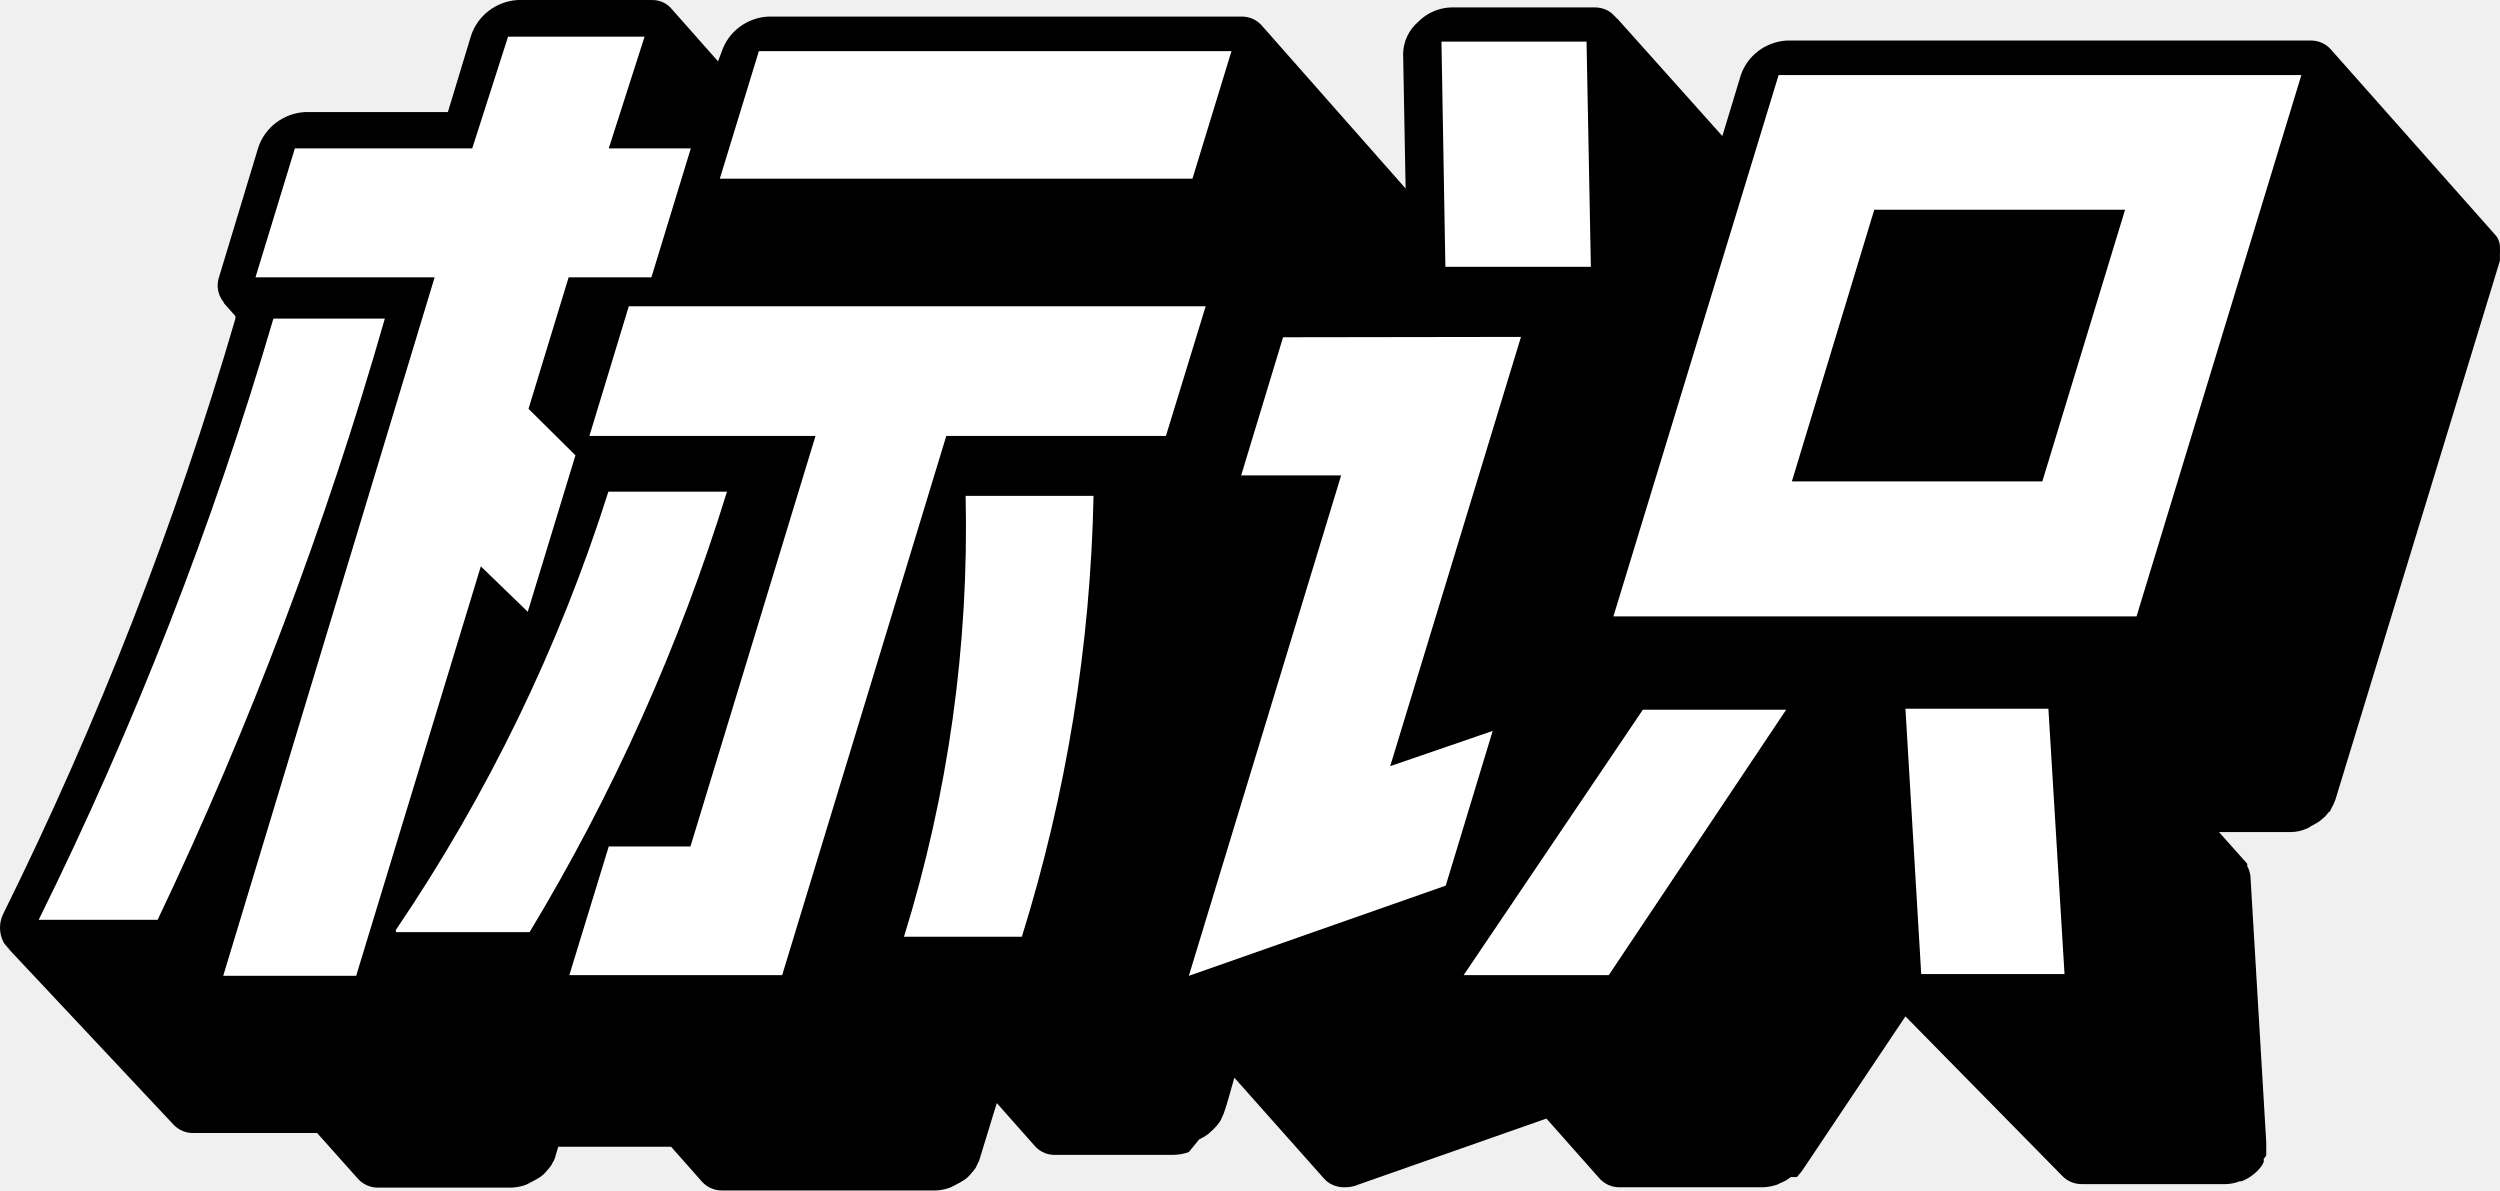
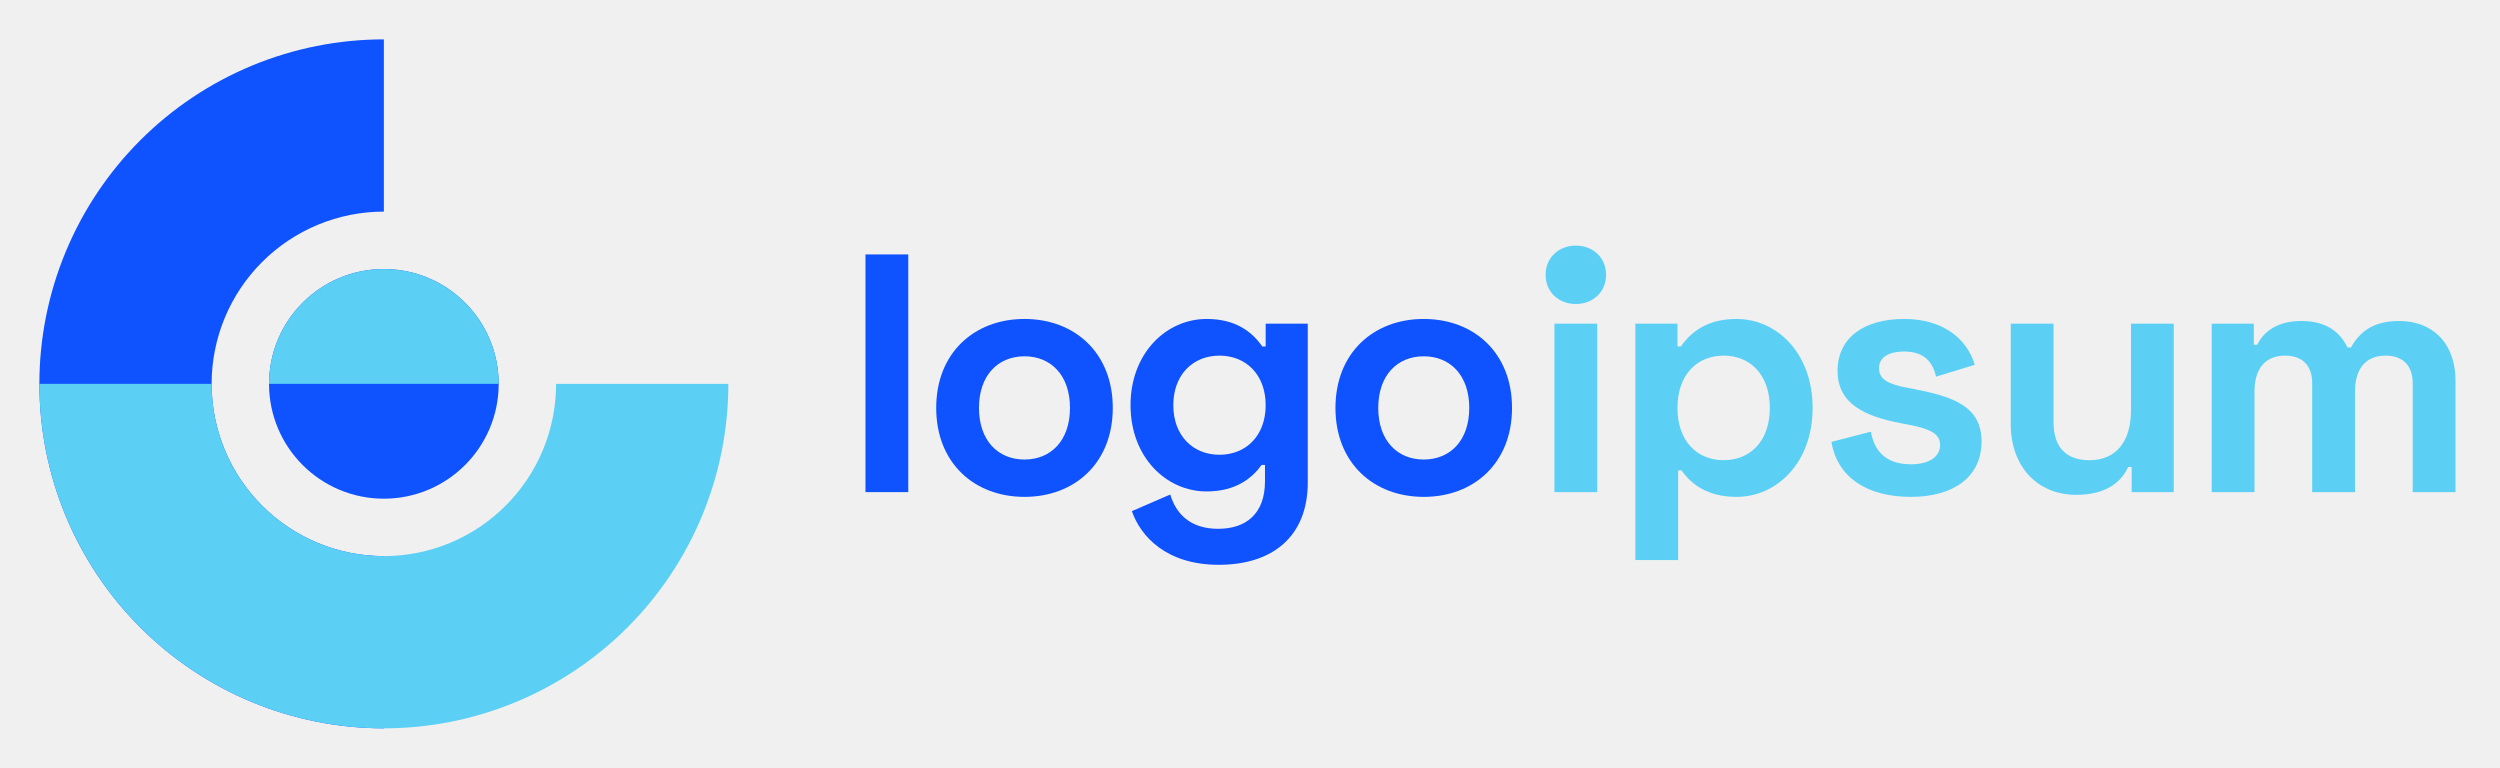
- <svg xmlns="http://www.w3.org/2000/svg" id="logo-80" width="84" height="40" viewBox="0 0 84 40" fill="none">
-   <path class="ccustom" d="M76.062 38.945V39.04C76.038 39.094 76.01 39.145 75.978 39.194C75.978 39.194 75.978 39.194 75.978 39.194L75.857 39.336L75.737 39.443C75.611 39.548 75.469 39.632 75.315 39.691H75.255C75.106 39.75 74.947 39.782 74.786 39.786H69.97C69.842 39.79 69.714 39.767 69.595 39.718C69.477 39.669 69.371 39.595 69.284 39.502L64.023 34.15L60.568 39.312L60.496 39.407L60.375 39.549H60.315H60.255H60.17C60.074 39.63 59.964 39.694 59.846 39.739L59.725 39.798C59.574 39.852 59.416 39.884 59.256 39.892H54.44C54.312 39.897 54.184 39.873 54.065 39.824C53.947 39.775 53.841 39.702 53.754 39.608L51.96 37.584L45.652 39.798C45.504 39.863 45.344 39.895 45.182 39.892C44.964 39.898 44.75 39.827 44.58 39.691L44.484 39.596L41.474 36.21C41.354 36.613 41.257 37.015 41.125 37.394L41.053 37.56C41.032 37.615 41.004 37.666 40.968 37.714L40.896 37.809L40.764 37.951L40.595 38.105C40.502 38.175 40.401 38.234 40.294 38.282L39.945 38.708C39.78 38.77 39.604 38.801 39.428 38.803H35.479C35.351 38.81 35.224 38.788 35.105 38.742C34.987 38.694 34.88 38.623 34.793 38.531L33.492 37.063L32.926 38.91C32.913 38.973 32.889 39.033 32.854 39.087L32.782 39.241L32.71 39.336L32.59 39.478C32.539 39.535 32.483 39.587 32.421 39.632C32.321 39.698 32.216 39.758 32.108 39.81L31.951 39.892C31.79 39.956 31.619 39.992 31.446 39.999H24.295C24.164 40.005 24.034 39.983 23.913 39.933C23.793 39.884 23.684 39.81 23.596 39.715L22.549 38.531H18.757L18.672 38.815C18.658 38.876 18.638 38.935 18.612 38.993C18.58 39.041 18.551 39.093 18.528 39.147L18.456 39.241L18.335 39.383C18.285 39.441 18.229 39.492 18.167 39.537C18.067 39.603 17.962 39.663 17.854 39.715L17.697 39.798C17.536 39.861 17.365 39.897 17.192 39.904H12.725C12.597 39.908 12.469 39.885 12.351 39.836C12.232 39.787 12.126 39.713 12.039 39.62L10.655 38.069H6.525C6.398 38.075 6.27 38.054 6.152 38.007C6.033 37.96 5.926 37.888 5.839 37.797L0.217 31.805C0.262 31.85 0.315 31.886 0.373 31.912C0.269 31.851 0.182 31.765 0.121 31.663C0.041 31.511 0 31.343 0 31.172C0 31.001 0.041 30.832 0.121 30.68C3.3 24.256 5.906 17.573 7.91 10.705V10.622L7.512 10.172C7.512 10.172 7.573 10.172 7.609 10.255C7.476 10.134 7.382 9.978 7.339 9.805C7.296 9.632 7.306 9.451 7.368 9.284L8.68 4.95C8.79 4.623 8.996 4.336 9.273 4.125C9.549 3.914 9.884 3.789 10.233 3.766H15.049L15.831 1.185C15.942 0.859 16.149 0.572 16.425 0.361C16.702 0.15 17.035 0.025 17.384 0.001H21.887C22.021 -0.004 22.154 0.022 22.275 0.077C22.397 0.133 22.503 0.216 22.585 0.32L24.126 2.061L24.247 1.741C24.355 1.412 24.563 1.122 24.842 0.911C25.122 0.699 25.46 0.576 25.812 0.557H41.715C41.848 0.555 41.981 0.582 42.102 0.638C42.222 0.693 42.329 0.775 42.413 0.877L47.229 6.335L47.145 1.789C47.151 1.588 47.2 1.391 47.286 1.21C47.373 1.029 47.497 0.867 47.65 0.735C47.941 0.437 48.338 0.263 48.758 0.249H53.573C53.727 0.245 53.88 0.281 54.016 0.353C54.151 0.426 54.264 0.533 54.344 0.664V0.664C54.323 0.616 54.294 0.572 54.259 0.533L57.871 4.571L58.485 2.546C58.592 2.218 58.797 1.928 59.075 1.717C59.352 1.506 59.688 1.382 60.038 1.362H77.615C77.749 1.357 77.883 1.382 78.007 1.435C78.13 1.488 78.239 1.569 78.325 1.67V1.67L83.815 7.863L83.887 7.946C83.946 8.035 83.983 8.136 83.996 8.242C83.996 8.242 83.996 8.242 83.996 8.301C84.001 8.388 84.001 8.475 83.996 8.562C84 8.629 84 8.696 83.996 8.763L78.47 26.868L78.397 27.045L78.313 27.199C78.313 27.199 78.313 27.258 78.241 27.294L78.121 27.436L77.94 27.59C77.844 27.661 77.735 27.708 77.639 27.767C77.543 27.827 77.531 27.838 77.482 27.85C77.319 27.921 77.143 27.957 76.965 27.957H74.557L75.508 29.023V29.105C75.569 29.215 75.606 29.336 75.616 29.461L76.146 38.389V38.708C76.146 38.708 76.146 38.708 76.146 38.791C76.146 38.874 76.062 38.91 76.062 38.945Z" fill="black" />
-   <path d="M1.3 30.905C4.515 24.408 7.153 17.649 9.186 10.705H12.93C10.951 17.632 8.399 24.388 5.297 30.905H1.3ZM25.498 1.718L24.186 6.004H40.066L41.378 1.718H25.498ZM13.315 31.32H17.794C20.602 26.667 22.83 21.697 24.427 16.519H20.442C18.788 21.744 16.379 26.708 13.291 31.261L13.315 31.32ZM21.128 10.29L19.804 14.648H27.401L23.199 28.442H20.454L19.13 32.764H26.281L31.795 14.648H39.175L40.511 10.29H21.128ZM17.758 13.736L19.106 9.319H21.887L23.211 4.986H20.454L21.658 1.232H17.071L15.867 4.986H9.908L8.584 9.319H14.603L7.5 32.788H11.967L16.156 19.029L17.733 20.556L19.335 15.299L17.758 13.736ZM32.445 16.661C32.56 21.675 31.861 26.676 30.374 31.474H34.335C35.831 26.669 36.641 21.684 36.743 16.661H32.445ZM53.308 1.398H48.433L48.565 8.964H53.453L53.308 1.398ZM43.111 11.332L41.703 15.974H45.062L39.945 32.788L48.577 29.757L50.154 24.559L46.711 25.743L51.105 11.32L43.111 11.332ZM54.055 32.764L60.014 23.848H55.199L49.179 32.764H54.055ZM59.761 2.523L54.211 20.71H71.788L77.326 2.523H59.761ZM68.574 16.175H60.207L62.976 7.046H71.403L68.622 16.175M64.023 23.813L64.553 32.729H69.368L68.826 23.813H64.023Z" fill="white" />
+ <svg xmlns="http://www.w3.org/2000/svg" id="logo-17" width="127" height="39" viewBox="0 0 127 39" fill="none">
+   <path d="M19.5 2C17.202 2 14.926 2.453 12.803 3.332C10.68 4.212 8.751 5.501 7.126 7.126C5.501 8.751 4.212 10.68 3.332 12.803C2.453 14.926 2 17.202 2 19.5C2 21.798 2.453 24.074 3.332 26.197C4.212 28.32 5.501 30.249 7.126 31.874C8.751 33.499 10.68 34.788 12.803 35.668C14.926 36.547 17.202 37 19.5 37V28.25C18.351 28.25 17.213 28.024 16.151 27.584C15.09 27.144 14.125 26.5 13.313 25.687C12.5 24.875 11.856 23.91 11.416 22.849C10.976 21.787 10.75 20.649 10.75 19.5C10.75 18.351 10.976 17.213 11.416 16.151C11.856 15.09 12.5 14.125 13.313 13.313C14.125 12.5 15.09 11.856 16.151 11.416C17.213 10.976 18.351 10.75 19.5 10.75V2Z" class="ccustom" fill="#0F52FF" />
+   <path d="M19.5 25.333C22.722 25.333 25.333 22.722 25.333 19.5C25.333 16.278 22.722 13.667 19.5 13.667C16.278 13.667 13.667 16.278 13.667 19.5C13.667 22.722 16.278 25.333 19.5 25.333Z" class="ccustom" fill="#0F52FF" />
+   <path d="M2 19.5C2 21.798 2.453 24.074 3.332 26.197C4.212 28.32 5.501 30.249 7.126 31.874C8.751 33.499 10.68 34.788 12.803 35.668C14.926 36.547 17.202 37 19.5 37C21.798 37 24.074 36.547 26.197 35.668C28.32 34.788 30.249 33.499 31.874 31.874C33.499 30.249 34.788 28.32 35.668 26.197C36.547 24.074 37 21.798 37 19.5H28.25C28.25 20.649 28.024 21.787 27.584 22.849C27.144 23.91 26.5 24.875 25.687 25.687C24.875 26.5 23.91 27.144 22.849 27.584C21.787 28.024 20.649 28.25 19.5 28.25C18.351 28.25 17.213 28.024 16.151 27.584C15.09 27.144 14.125 26.5 13.313 25.687C12.5 24.875 11.856 23.91 11.416 22.849C10.976 21.787 10.75 20.649 10.75 19.5H2Z" class="ccompli1" fill="#5BD0F4" />
+   <path d="M25.333 19.5C25.333 17.953 24.719 16.469 23.625 15.375C22.531 14.281 21.047 13.667 19.5 13.667C17.953 13.667 16.469 14.281 15.375 15.375C14.281 16.469 13.667 17.953 13.667 19.5H19.5H25.333Z" class="ccompli1" fill="#5BD0F4" />
+   <path d="M46.14 12.925H43.966V25H46.14V12.925Z" class="ccustom" fill="#0F52FF" />
+   <path d="M47.559 20.722C47.559 23.517 49.491 25.241 52.044 25.241C54.597 25.241 56.529 23.517 56.529 20.722C56.529 17.927 54.597 16.203 52.044 16.203C49.491 16.203 47.559 17.927 47.559 20.722ZM49.732 20.722C49.732 19.066 50.698 18.1 52.044 18.1C53.389 18.1 54.355 19.066 54.355 20.722C54.355 22.378 53.389 23.344 52.044 23.344C50.698 23.344 49.732 22.378 49.732 20.722Z" class="ccustom" fill="#0F52FF" />
+   <path d="M64.296 16.444V17.6H64.124C63.606 16.858 62.778 16.203 61.294 16.203C59.259 16.203 57.431 17.927 57.431 20.584C57.431 23.241 59.259 24.965 61.294 24.965C62.778 24.965 63.606 24.293 64.089 23.62H64.261V24.448C64.261 26.104 63.295 26.863 61.881 26.863C60.467 26.863 59.742 26.104 59.449 25.121L57.499 25.966C57.948 27.26 59.259 28.692 61.916 28.692C64.641 28.692 66.435 27.26 66.435 24.5V16.444H64.296ZM61.95 23.102C60.605 23.102 59.604 22.137 59.604 20.584C59.604 19.032 60.605 18.066 61.95 18.066C63.295 18.066 64.296 19.032 64.296 20.584C64.296 22.137 63.295 23.102 61.95 23.102Z" class="ccustom" fill="#0F52FF" />
+   <path d="M67.841 20.722C67.841 23.517 69.773 25.241 72.326 25.241C74.879 25.241 76.811 23.517 76.811 20.722C76.811 17.927 74.879 16.203 72.326 16.203C69.773 16.203 67.841 17.927 67.841 20.722ZM70.015 20.722C70.015 19.066 70.981 18.1 72.326 18.1C73.672 18.1 74.638 19.066 74.638 20.722C74.638 22.378 73.672 23.344 72.326 23.344C70.981 23.344 70.015 22.378 70.015 20.722Z" class="ccustom" fill="#0F52FF" />
+   <path d="M78.517 13.96C78.517 14.84 79.19 15.444 80.053 15.444C80.915 15.444 81.588 14.84 81.588 13.96C81.588 13.08 80.915 12.476 80.053 12.476C79.19 12.476 78.517 13.08 78.517 13.96ZM81.139 16.444H78.966V25H81.139V16.444Z" class="ccompli1" fill="#5BD0F4" />
+   <path d="M83.076 28.45H85.25V23.896H85.422C85.905 24.586 86.733 25.241 88.217 25.241C90.252 25.241 92.081 23.517 92.081 20.722C92.081 17.927 90.252 16.203 88.217 16.203C86.733 16.203 85.905 16.858 85.388 17.6H85.215V16.444H83.076V28.45ZM87.561 23.378C86.216 23.378 85.215 22.413 85.215 20.722C85.215 19.032 86.216 18.066 87.561 18.066C88.907 18.066 89.907 19.032 89.907 20.722C89.907 22.413 88.907 23.378 87.561 23.378Z" class="ccompli1" fill="#5BD0F4" />
+   <path d="M93.349 18.842C93.349 20.532 94.763 21.153 96.557 21.498L97.006 21.584C98.075 21.791 98.558 22.05 98.558 22.602C98.558 23.154 98.075 23.585 97.075 23.585C96.074 23.585 95.264 23.172 95.039 21.93L93.038 22.447C93.332 24.241 94.832 25.241 97.075 25.241C99.248 25.241 100.663 24.224 100.663 22.43C100.663 20.636 99.214 20.153 97.282 19.773L96.833 19.687C95.936 19.515 95.453 19.273 95.453 18.704C95.453 18.186 95.902 17.858 96.73 17.858C97.558 17.858 98.144 18.203 98.351 19.135L100.318 18.531C99.904 17.151 98.645 16.203 96.73 16.203C94.694 16.203 93.349 17.151 93.349 18.842Z" class="ccompli1" fill="#5BD0F4" />
+   <path d="M110.426 25V16.444H108.253V20.86C108.253 22.447 107.477 23.378 106.148 23.378C104.975 23.378 104.32 22.74 104.32 21.447V16.444H102.146V21.55C102.146 23.672 103.475 25.138 105.476 25.138C107.045 25.138 107.77 24.448 108.115 23.724H108.287V25H110.426Z" class="ccompli1" fill="#5BD0F4" />
+   <path d="M112.354 16.444V25H114.528V19.894C114.528 18.721 115.08 18.066 116.08 18.066C116.943 18.066 117.46 18.549 117.46 19.48V25H119.634V19.894C119.634 18.721 120.186 18.066 121.186 18.066C122.049 18.066 122.566 18.549 122.566 19.48V25H124.74V19.377C124.74 17.306 123.463 16.306 121.876 16.306C120.479 16.306 119.841 16.927 119.427 17.651H119.254C118.857 16.841 118.15 16.306 116.908 16.306C115.666 16.306 114.993 16.858 114.666 17.514H114.493V16.444H112.354Z" class="ccompli1" fill="#5BD0F4" />
</svg>
